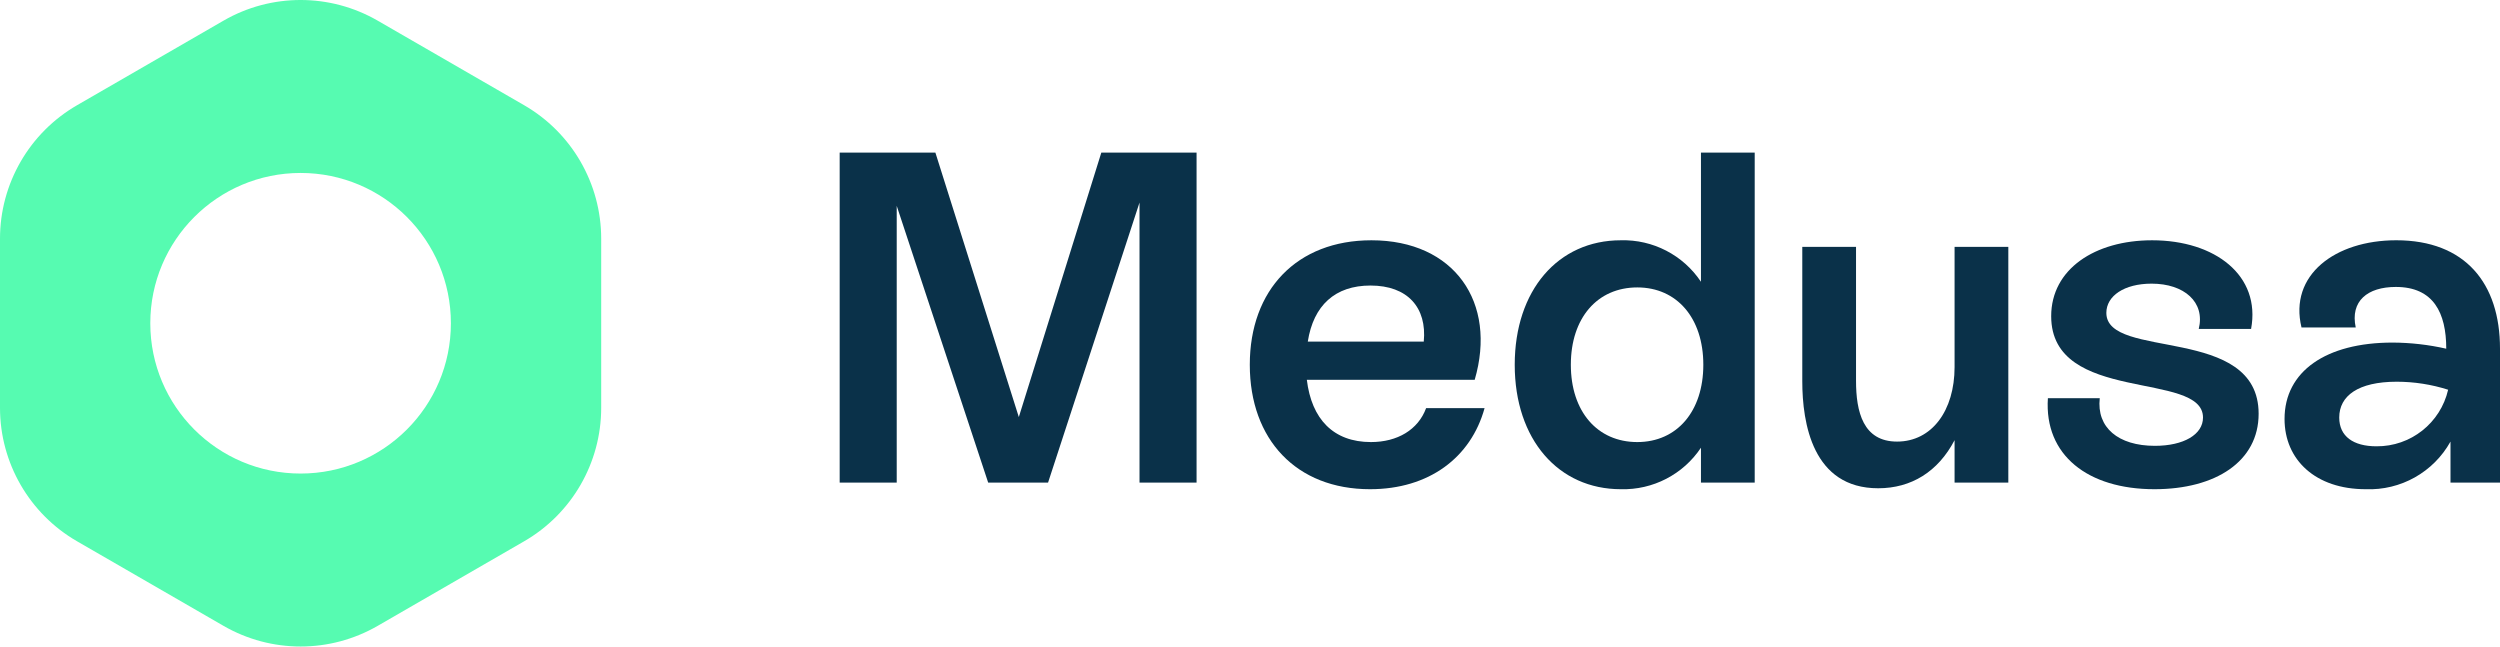
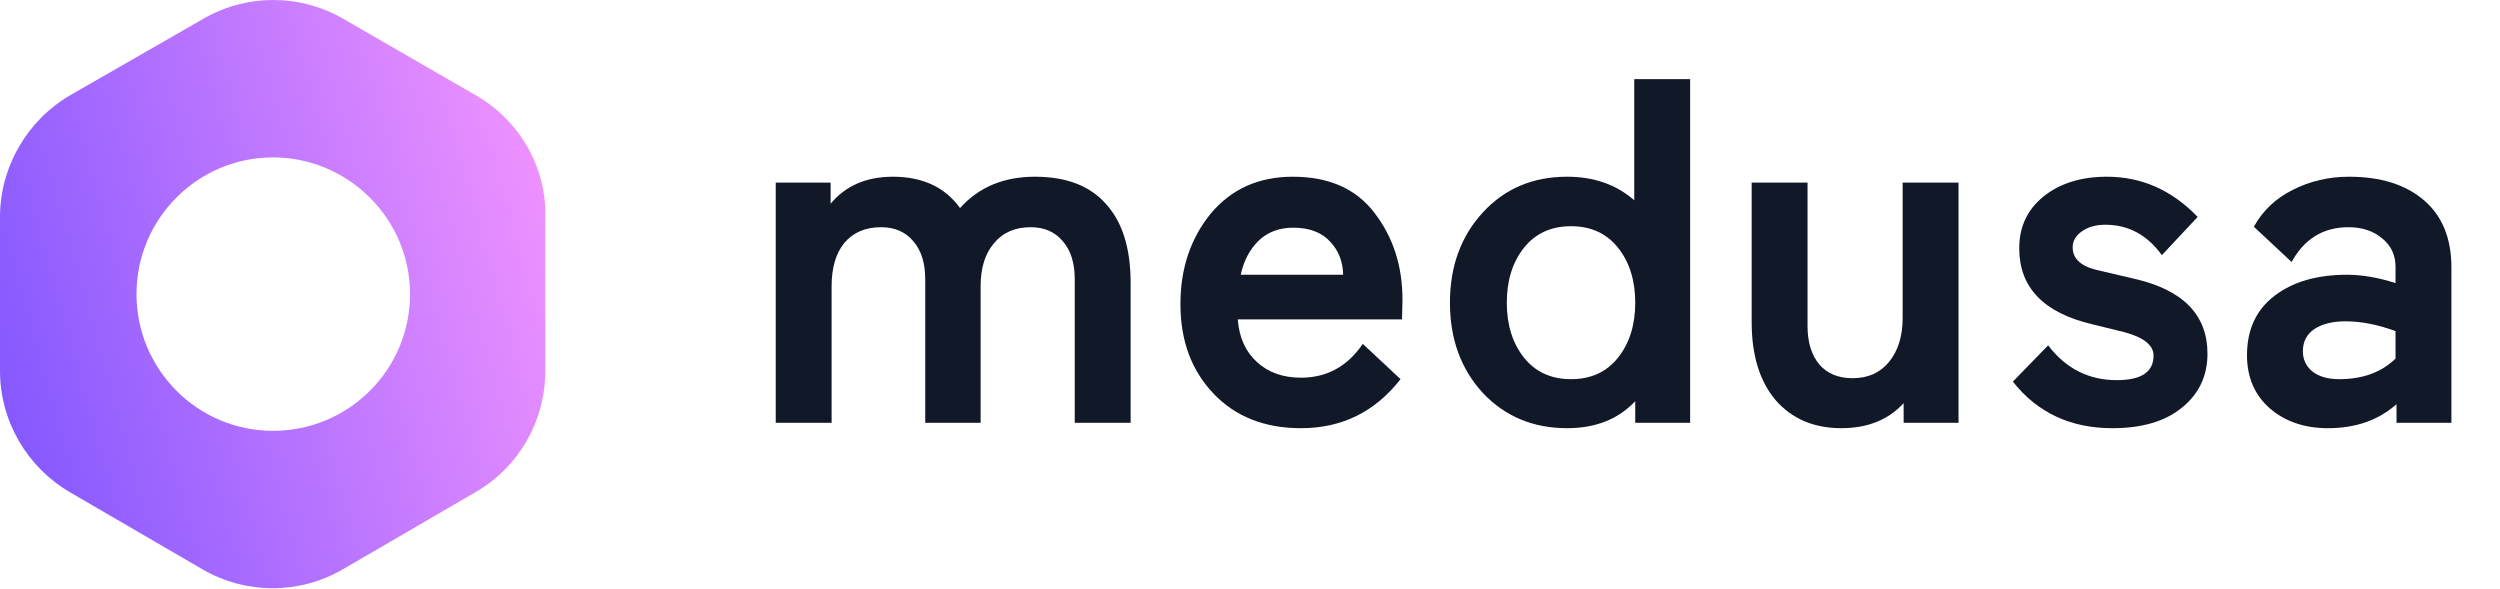
- <svg xmlns="http://www.w3.org/2000/svg" viewBox="0 0 371.223 96">
-   <g id="full-rgb">
-     <path id="logoMark" d="M77.827,15.623,56.08,3.066a22.888,22.888,0,0,0-22.888,0L11.444,15.623A22.888,22.888,0,0,0,0,35.444V60.556A22.888,22.888,0,0,0,11.444,80.377L33.192,92.934a22.888,22.888,0,0,0,22.888,0L77.827,80.377A22.888,22.888,0,0,0,89.271,60.556V35.444A22.888,22.888,0,0,0,77.827,15.623ZM44.636,70.318A22.318,22.318,0,1,1,66.953,48,22.318,22.318,0,0,1,44.636,70.318Z" style="fill: #56fbb1" />
-     <g id="type">
-       <path id="type_CompoundPathItem_" data-name="type &lt;CompoundPathItem&gt;" d="M163.536,22.657h14.142V71.662H169.206V30.078L155.625,71.662h-8.891l-13.581-41.095V71.662h-8.471V22.657h14.211l12.391,39.273Z" style="fill: #0a3149" />
-       <path id="type_CompoundPathItem_2" data-name="type &lt;CompoundPathItem&gt;" d="M220.445,60.6c-2.03,7.352-8.261,12.042-17.012,12.042-10.921,0-17.852-7.351-17.852-18.482s7.001-18.481,18.062-18.481c12.321,0,18.691,9.24,15.332,20.722H194.052c.701,5.811,3.921,9.241,9.521,9.241,3.92,0,7.001-1.82,8.191-5.041Zm-26.253-9.871H211.414c.49-5.04-2.38-8.33-7.911-8.33C198.253,42.399,195.032,45.34,194.192,50.729Z" style="fill: #0a3149" />
-       <path id="type_CompoundPathItem_3" data-name="type &lt;CompoundPathItem&gt;" d="M252.574,22.657h7.981V71.662h-7.981V66.481a13.849,13.849,0,0,1-11.901,6.161c-9.24,0-15.752-7.351-15.752-18.482,0-11.06,6.441-18.481,15.752-18.481a13.85,13.85,0,0,1,11.901,6.16Zm.351,31.503c0-6.931-3.921-11.481-9.802-11.481-5.95,0-9.87,4.551-9.87,11.481s3.92,11.482,9.87,11.482C249.004,65.641,252.925,61.091,252.925,54.16Z" style="fill: #0a3149" />
-       <path id="type_CompoundPathItem_4" data-name="type &lt;CompoundPathItem&gt;" d="M290.233,36.658h7.981V71.662h-7.981V65.361c-2.451,4.69-6.441,7.141-11.342,7.141-9.73,0-11.271-9.661-11.271-15.892V36.658h7.98V56.541c0,4.62,1.051,9.03,6.092,9.03,5.18,0,8.541-4.62,8.541-11.06Z" style="fill: #0a3149" />
-       <path id="type_CompoundPathItem_5" data-name="type &lt;CompoundPathItem&gt;" d="M304.089,59.131H311.79c-.49,4.341,2.731,7.07,8.191,7.07,4.269,0,7.141-1.68,7.141-4.2,0-7.001-22.543-1.96-22.543-15.052,0-7,6.511-11.27,14.982-11.27,9.381,0,16.171,5.25,14.701,13.161h-7.771c.98-3.99-2.17-6.721-7-6.721-4.061,0-6.721,1.82-6.721,4.34,0,7.071,22.612,1.681,22.612,14.982,0,7.07-6.371,11.201-15.472,11.201C310.04,72.642,303.529,67.601,304.089,59.131Z" style="fill: #0a3149" />
-       <path id="type_CompoundPathItem_6" data-name="type &lt;CompoundPathItem&gt;" d="M371.223,51.78V71.662H363.872V65.571a13.786,13.786,0,0,1-12.601,7.071c-7.42,0-12.041-4.341-12.041-10.432,0-7.07,6.16-11.341,16.031-11.341a36.638,36.638,0,0,1,7.981.91c0-5.321-1.891-9.171-7.491-9.171-4.2,0-6.791,2.1-5.95,6.02H341.749c-1.89-7.77,4.971-12.951,14.072-12.951C366.042,35.679,371.223,42.049,371.223,51.78Zm-7.7,6.091a25.2,25.2,0,0,0-7.631-1.19c-5.741,0-8.541,2.101-8.541,5.32,0,2.801,2.1,4.27,5.53,4.27A10.834,10.834,0,0,0,363.522,57.871Z" style="fill: #0a3149" />
-     </g>
-   </g>
+ <svg xmlns="http://www.w3.org/2000/svg" width="170" height="40" viewBox="0 0 170 40" fill="none">
+   <path d="M66.683 28.75H62.916V18.983C62.916 17.894 62.65 17.039 62.116 16.417C61.583 15.772 60.85 15.45 59.916 15.45C58.85 15.45 58.016 15.806 57.416 16.517C56.839 17.228 56.55 18.206 56.55 19.45V28.75H52.75V12.417H56.483V13.85C57.505 12.628 58.916 12.017 60.716 12.017C62.739 12.017 64.261 12.728 65.283 14.15C66.55 12.728 68.25 12.017 70.383 12.017C72.516 12.017 74.127 12.639 75.216 13.883C76.328 15.105 76.883 16.894 76.883 19.25V28.75H73.083V18.983C73.083 17.894 72.816 17.039 72.283 16.417C71.75 15.772 71.016 15.45 70.083 15.45C69.016 15.45 68.183 15.817 67.583 16.55C66.983 17.261 66.683 18.228 66.683 19.45V28.75Z" fill="#111827" />
+   <path d="M95.369 20.383L95.336 21.717H84.169C84.258 22.939 84.692 23.905 85.469 24.617C86.247 25.328 87.247 25.683 88.469 25.683C90.225 25.683 91.625 24.917 92.669 23.383L95.236 25.783C93.503 28.006 91.247 29.117 88.469 29.117C86.003 29.117 84.025 28.339 82.536 26.783C81.025 25.206 80.269 23.172 80.269 20.683C80.269 18.261 80.958 16.206 82.336 14.517C83.736 12.85 85.591 12.017 87.903 12.017C90.369 12.017 92.225 12.839 93.469 14.483C94.736 16.128 95.369 18.094 95.369 20.383ZM87.936 15.483C86.98 15.483 86.192 15.783 85.569 16.383C84.969 16.983 84.569 17.75 84.369 18.683H91.336C91.314 17.772 91.014 17.017 90.436 16.417C89.858 15.794 89.025 15.483 87.936 15.483Z" fill="#111827" />
+   <path d="M106.563 12.017C108.385 12.017 109.907 12.55 111.129 13.617V5.383H114.929V28.75H111.196V27.283C110.041 28.506 108.496 29.117 106.563 29.117C104.252 29.117 102.341 28.317 100.829 26.717C99.341 25.094 98.596 23.05 98.596 20.583C98.596 18.117 99.341 16.072 100.829 14.45C102.318 12.828 104.229 12.017 106.563 12.017ZM110.029 16.85C109.252 15.872 108.185 15.383 106.829 15.383C105.474 15.383 104.407 15.872 103.629 16.85C102.852 17.828 102.463 19.072 102.463 20.583C102.463 22.094 102.852 23.339 103.629 24.317C104.407 25.294 105.474 25.783 106.829 25.783C108.185 25.783 109.252 25.294 110.029 24.317C110.807 23.339 111.196 22.094 111.196 20.583C111.196 19.072 110.807 17.828 110.029 16.85Z" fill="#111827" />
+   <path d="M119.113 12.417H122.913V22.183C122.913 23.272 123.18 24.139 123.713 24.783C124.247 25.405 125.002 25.717 125.98 25.717C127.024 25.717 127.847 25.35 128.447 24.617C129.069 23.861 129.38 22.861 129.38 21.617V12.417H133.18V28.75H129.447V27.417C128.402 28.55 126.991 29.117 125.213 29.117C123.347 29.117 121.858 28.483 120.747 27.217C119.658 25.928 119.113 24.161 119.113 21.917V12.417Z" fill="#111827" />
+   <path d="M144.441 22.583L142.274 22.05C138.963 21.272 137.308 19.55 137.308 16.883C137.308 15.417 137.863 14.239 138.974 13.35C140.085 12.461 141.519 12.017 143.274 12.017C145.63 12.017 147.685 12.928 149.441 14.75L147.008 17.35C146.008 15.972 144.73 15.283 143.174 15.283C142.508 15.283 141.963 15.439 141.541 15.75C141.141 16.039 140.941 16.394 140.941 16.817C140.941 17.572 141.474 18.083 142.541 18.35L145.108 18.95C148.441 19.706 150.108 21.405 150.108 24.05C150.108 25.561 149.53 26.783 148.374 27.717C147.241 28.65 145.663 29.117 143.641 29.117C140.796 29.117 138.541 28.061 136.874 25.95L139.274 23.483C140.474 25.061 142.03 25.85 143.941 25.85C145.608 25.85 146.441 25.294 146.441 24.183C146.441 23.472 145.774 22.939 144.441 22.583Z" fill="#111827" />
+   <path d="M158.296 29.117C156.718 29.117 155.407 28.672 154.363 27.783C153.318 26.872 152.796 25.661 152.796 24.15C152.796 22.417 153.418 21.072 154.663 20.117C155.907 19.161 157.552 18.683 159.596 18.683C160.618 18.683 161.718 18.872 162.896 19.25V18.15C162.896 17.35 162.596 16.706 161.996 16.217C161.396 15.706 160.629 15.45 159.696 15.45C157.985 15.45 156.696 16.239 155.829 17.817L153.263 15.417C153.863 14.328 154.741 13.494 155.896 12.917C157.074 12.317 158.352 12.017 159.729 12.017C161.885 12.017 163.585 12.55 164.829 13.617C166.074 14.683 166.696 16.206 166.696 18.183V28.75H162.963V27.483C161.741 28.572 160.185 29.117 158.296 29.117ZM156.596 23.883C156.596 24.439 156.807 24.894 157.229 25.25C157.674 25.605 158.285 25.783 159.063 25.783C160.663 25.783 161.941 25.317 162.896 24.383V22.517C161.696 22.072 160.563 21.85 159.496 21.85C158.607 21.85 157.896 22.028 157.363 22.383C156.852 22.739 156.596 23.239 156.596 23.883Z" fill="#111827" />
+   <path d="M32.378 6.493L23.347 1.282C20.392 -0.427 16.772 -0.427 13.817 1.282L4.744 6.493C1.831 8.202 0 11.37 0 14.747V25.211C0 28.63 1.831 31.756 4.744 33.465L13.775 38.718C16.73 40.427 20.351 40.427 23.305 38.718L32.336 33.465C35.291 31.756 37.081 28.63 37.081 25.211V14.747C37.164 11.37 35.333 8.202 32.378 6.493ZM18.561 29.297C13.442 29.297 9.281 25.128 9.281 20C9.281 14.872 13.442 10.704 18.561 10.704C23.68 10.704 27.883 14.872 27.883 20C27.883 25.128 23.722 29.297 18.561 29.297Z" fill="url(#paint0_linear_2238_24587)" />
+   <defs>
+     <linearGradient id="paint0_linear_2238_24587" x1="0" y1="40" x2="44.75" y2="27.544" gradientUnits="userSpaceOnUse">
+       <stop stop-color="#7C53FF" />
+       <stop offset="1" stop-color="#F796FF" />
+     </linearGradient>
+   </defs>
</svg>
